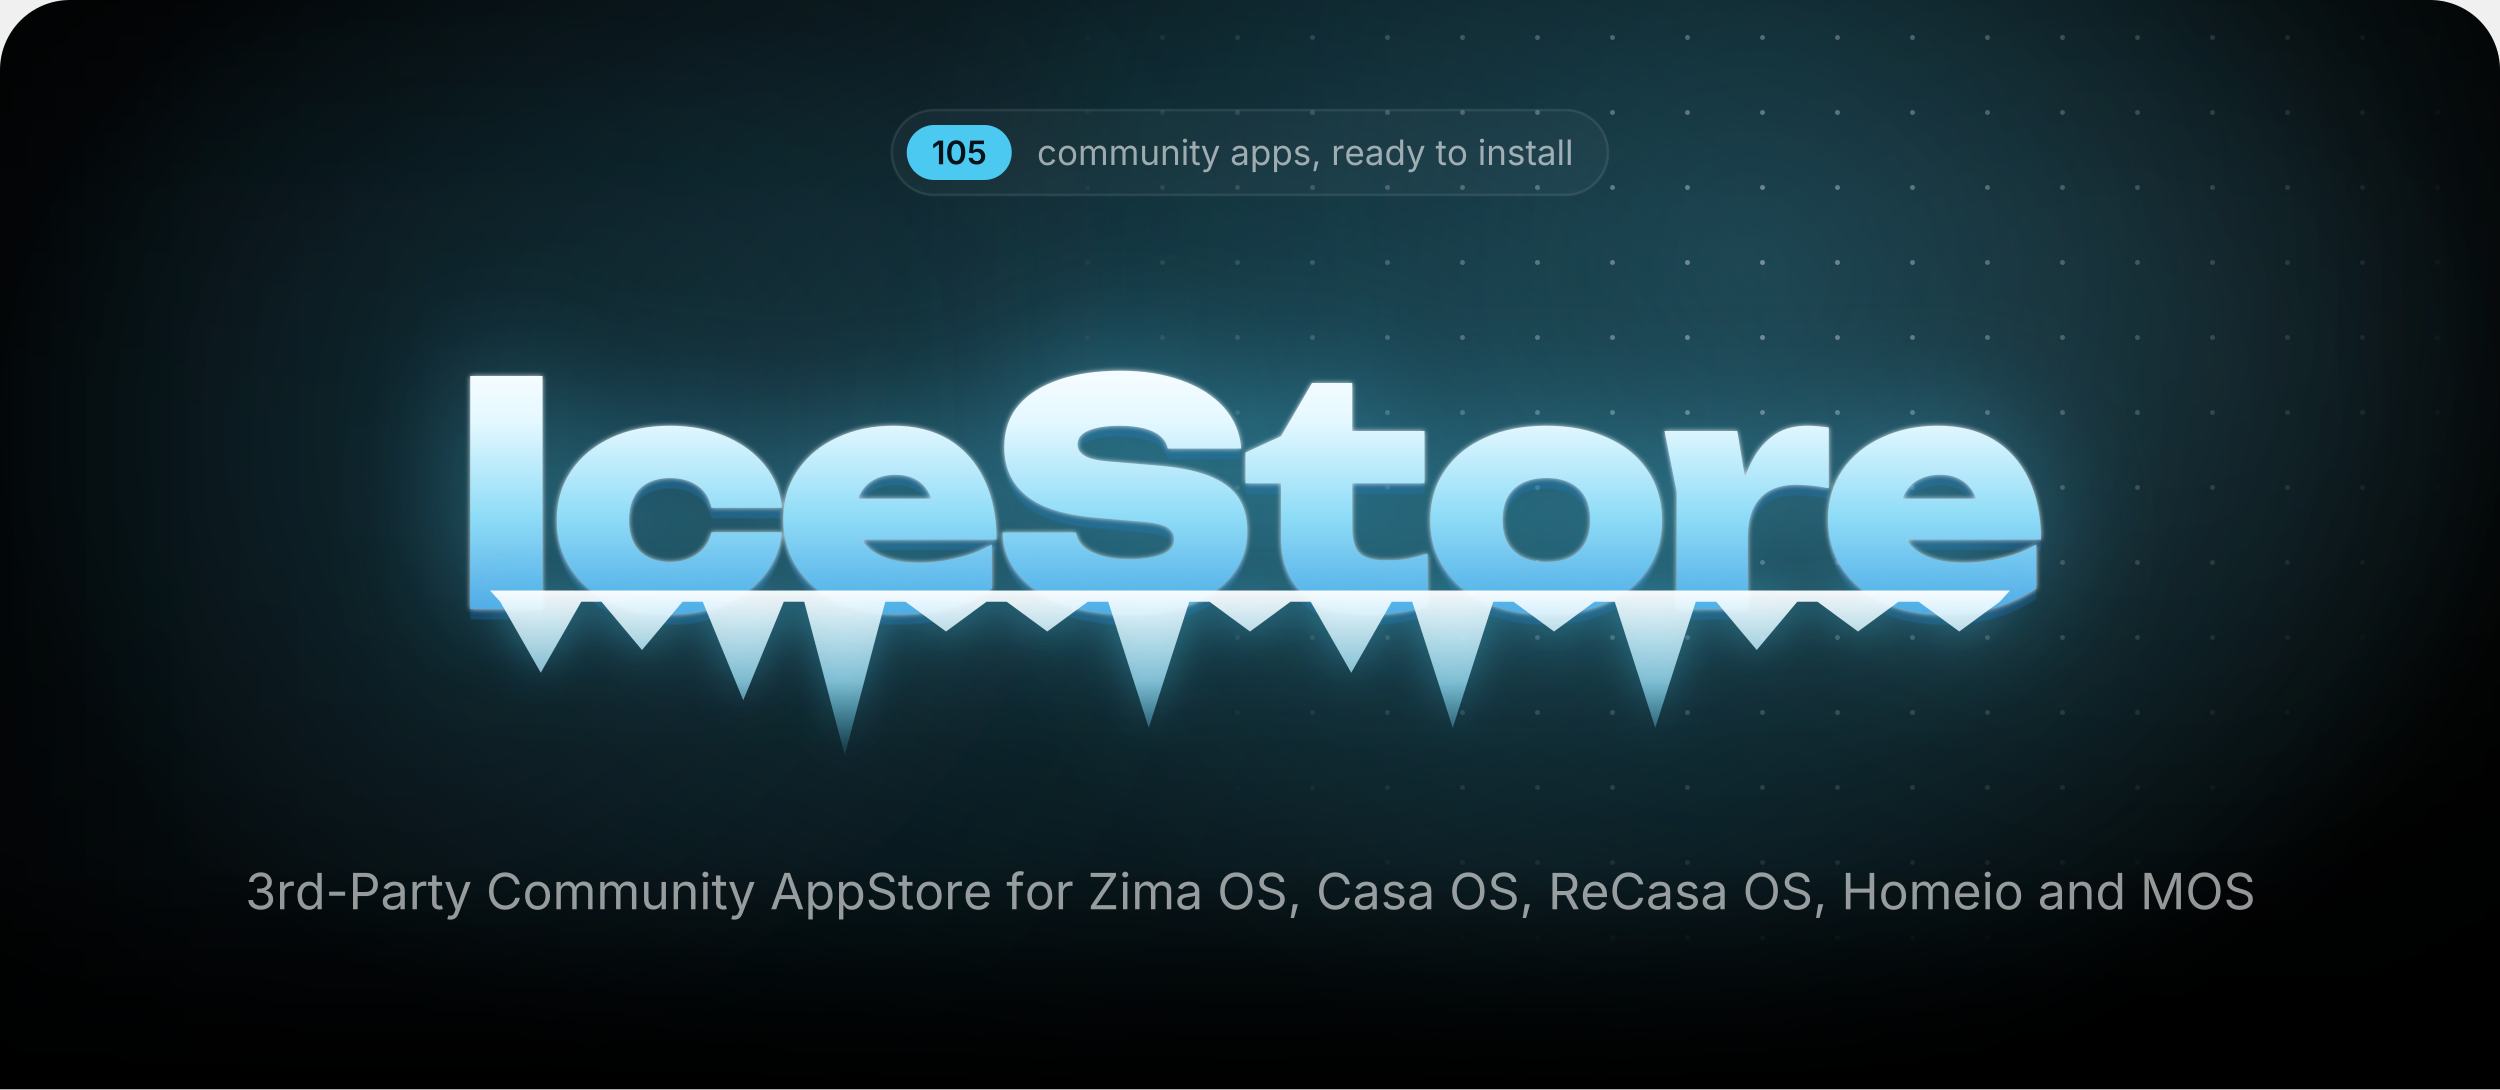
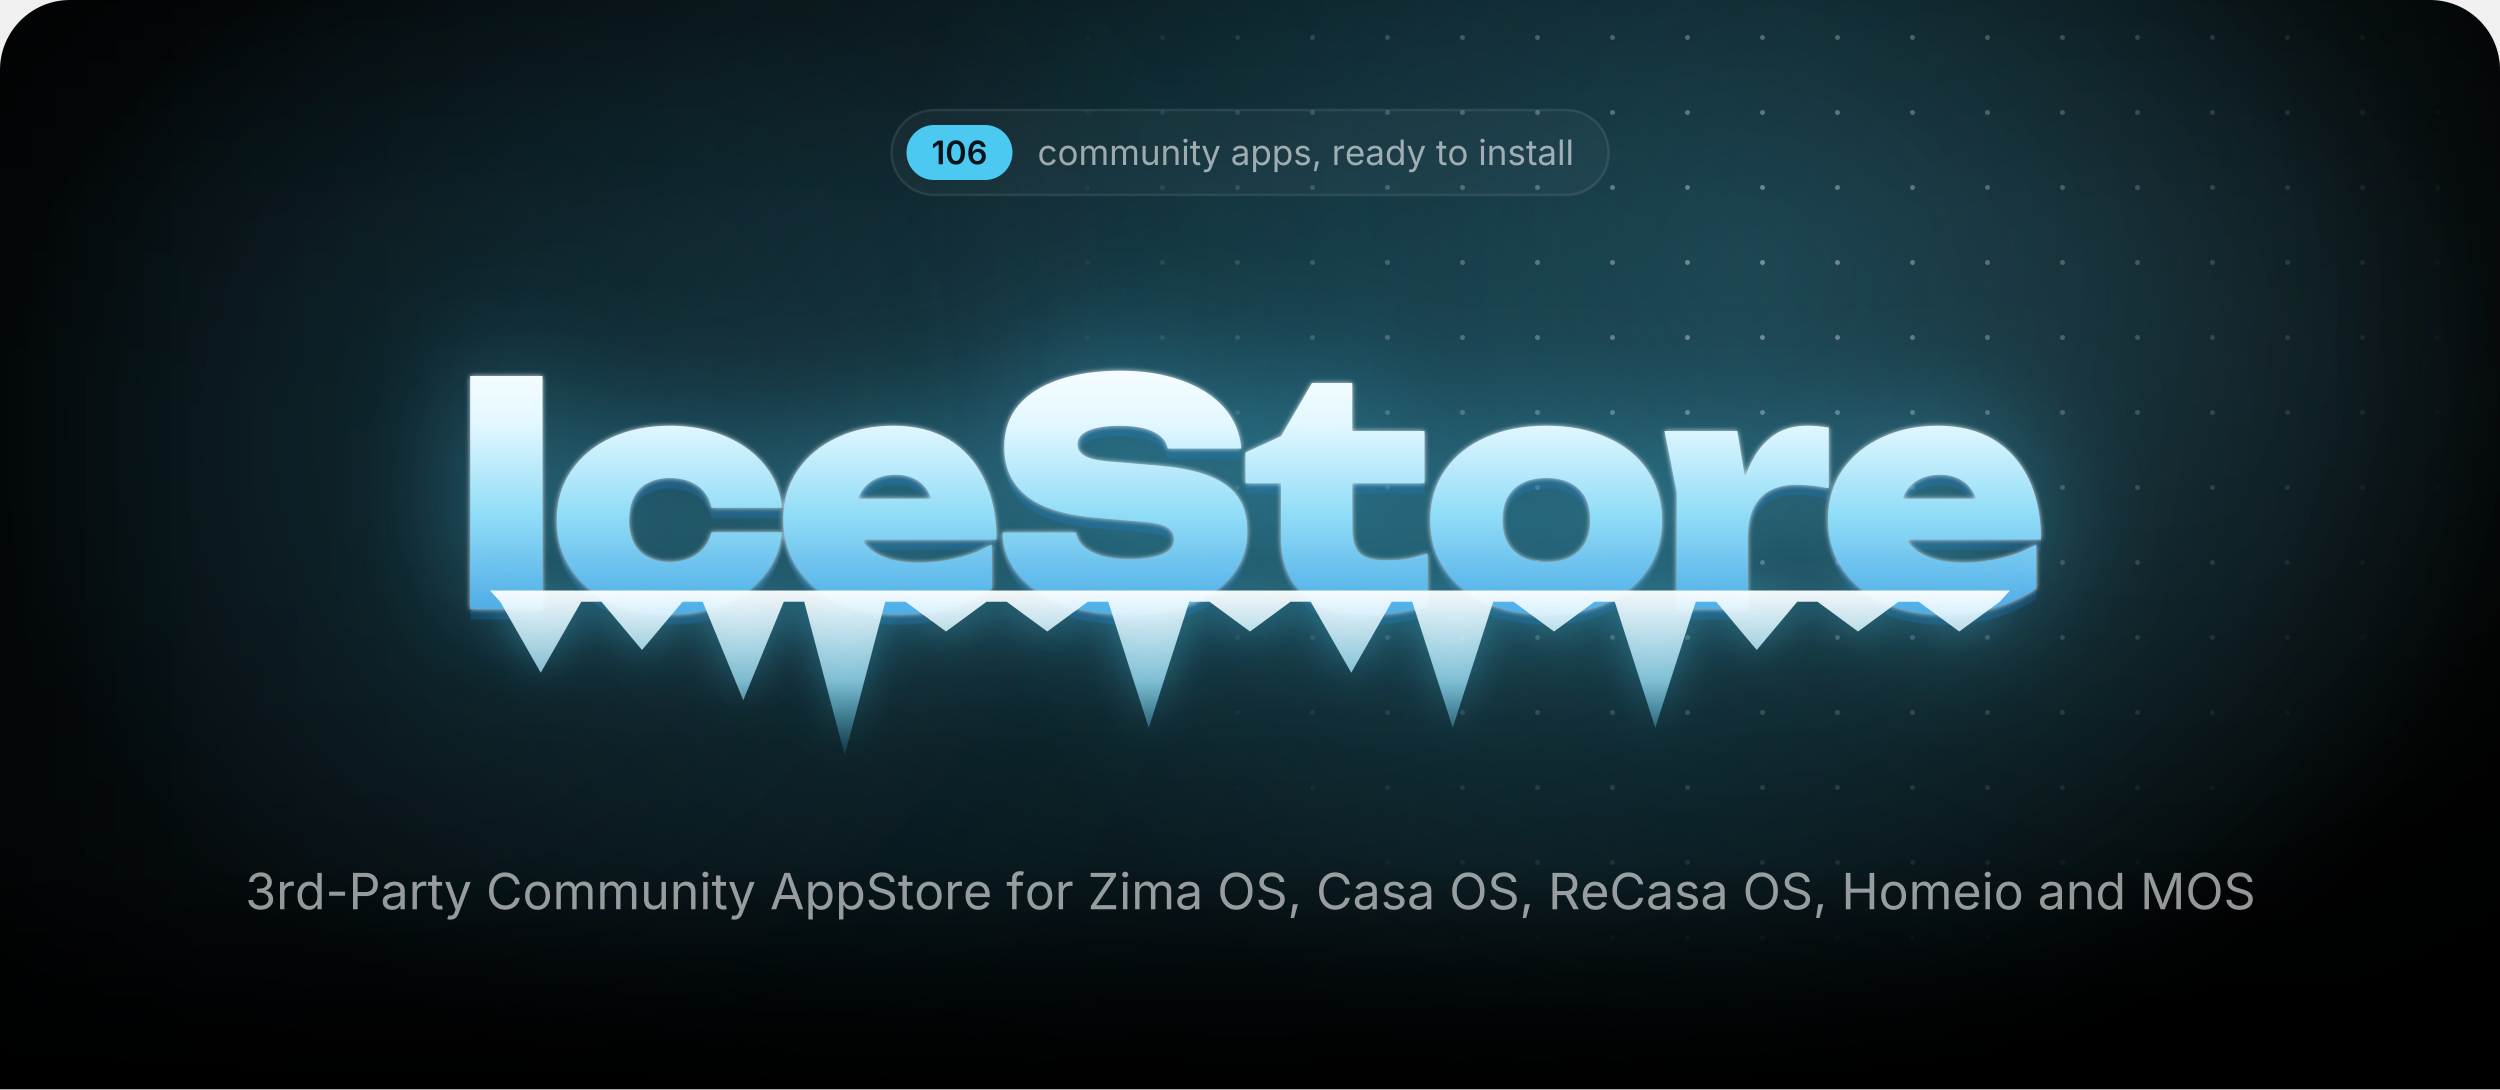
<svg xmlns="http://www.w3.org/2000/svg" width="1000" height="435.7" viewBox="0 0 1000 435.7">
  <style>.blob{transform-box:fill-box;transform-origin:center;animation:drift 22s ease-in-out infinite alternate}.blob+.blob{animation-duration:28s;animation-direction:alternate-reverse}@keyframes drift{to{transform:translate(180px,60px) scale(1.2)}}.spot{animation:spot 18s ease-in-out infinite alternate}@keyframes spot{to{transform:translate(-420px,40px)}}.gl{animation:gl 6s ease-in-out infinite}@keyframes gl{0%,35%{transform:translateX(0)}70%,100%{transform:translateX(1741px)}}.sp{transform-box:fill-box;transform-origin:center;opacity:0;animation:tw 3.2s ease-in-out infinite}@keyframes tw{0%,100%{opacity:0;transform:scale(.3) rotate(0)}50%{opacity:1;transform:scale(1) rotate(45deg)}}@media(prefers-reduced-motion:reduce){*{animation:none!important}}</style>
  <defs>
    <path id="semi.1342" d="M717 1490V0H452V1252H442L94 1002V1256L421 1490Z" />
    <path id="semi.1341" d="M675 -20Q495 -20 367 70Q239 161 171 332Q103 502 103 744Q103 986 172 1157Q240 1328 368 1419Q495 1510 675 1510Q856 1510 984 1419Q1112 1328 1180 1157Q1248 986 1248 744Q1248 502 1180 332Q1113 161 985 70Q857 -20 675 -20ZM676 204Q773 204 840 268Q908 331 944 452Q979 572 979 744Q979 917 944 1038Q908 1159 840 1223Q773 1287 676 1287Q578 1287 510 1223Q443 1159 408 1038Q372 917 372 744Q372 572 407 452Q442 331 510 268Q578 204 676 204Z" />
-     <path id="semi.1347" d="M618 -20Q472 -20 358 34Q243 89 176 185Q109 281 105 404H365Q368 343 403 296Q438 250 494 224Q550 197 618 197Q698 197 760 234Q821 270 856 334Q892 399 892 483Q892 568 856 634Q819 700 756 738Q692 775 610 775Q542 775 478 750Q413 724 375 683L133 722L211 1490H1073V1266H432L390 870H398Q440 919 516 950Q591 982 681 982Q782 982 868 946Q954 909 1018 842Q1081 776 1116 686Q1151 596 1151 489Q1151 341 1083 226Q1015 112 895 46Q775 -20 618 -20Z" />
+     <path id="semi.1349" d="M671 -20Q565 -20 464 16Q362 53 280 136Q199 220 151 358Q103 497 103 702Q103 894 144 1044Q184 1193 260 1297Q337 1401 445 1456Q553 1510 687 1510Q826 1510 934 1455Q1043 1400 1110 1305Q1177 1210 1193 1089H931Q910 1175 847 1227Q784 1279 687 1279Q583 1279 510 1218Q438 1157 400 1044Q363 930 363 772H374Q410 837 466 883Q523 929 594 954Q666 978 745 978Q876 978 980 916Q1085 853 1146 744Q1207 634 1207 492Q1207 346 1140 230Q1073 114 952 47Q832 -20 671 -20ZM670 197Q749 197 812 236Q875 274 912 340Q948 406 948 487Q948 567 912 632Q877 697 815 735Q753 773 673 773Q614 773 563 750Q512 728 474 688Q435 648 414 596Q393 544 393 486Q393 408 429 342Q465 276 528 236Q591 197 670 197Z" />
    <path id="regular.586" d="M613 -24Q461 -24 346 48Q232 120 168 250Q104 380 104 552Q104 727 168 858Q232 988 346 1060Q461 1132 613 1132Q694 1132 766 1111Q838 1090 898 1050Q957 1011 1000 954Q1043 896 1066 823L893 774Q881 817 856 853Q831 889 796 916Q760 942 714 956Q668 971 613 971Q501 971 429 912Q357 854 322 759Q287 664 287 552Q287 442 322 348Q357 253 429 195Q501 137 613 137Q669 137 716 152Q763 167 800 194Q836 222 861 260Q886 298 898 343L1070 294Q1048 219 1004 160Q961 102 901 60Q841 19 768 -2Q695 -24 613 -24Z" />
    <path id="regular.790" d="M613 -24Q461 -24 346 48Q232 120 168 250Q104 380 104 552Q104 727 168 858Q232 988 346 1060Q461 1132 613 1132Q766 1132 881 1060Q996 988 1060 858Q1124 727 1124 552Q1124 380 1060 250Q996 120 881 48Q766 -24 613 -24ZM613 137Q726 137 799 195Q872 253 907 348Q942 442 942 552Q942 663 907 758Q872 854 799 912Q726 971 613 971Q501 971 429 912Q357 854 322 759Q287 664 287 552Q287 442 322 348Q357 253 429 195Q501 137 613 137Z" />
    <path id="regular.766" d="M158 0V1118H333L334 868H320Q343 959 392 1018Q442 1078 508 1108Q575 1138 647 1138Q769 1138 844 1063Q920 988 942 866H918Q938 950 991 1011Q1044 1072 1120 1105Q1195 1138 1284 1138Q1381 1138 1461 1096Q1541 1054 1588 969Q1636 884 1636 754V0H1456V749Q1456 870 1388 922Q1320 974 1230 974Q1155 974 1100 942Q1046 911 1016 856Q987 801 987 730V0H807V767Q807 860 745 917Q683 974 588 974Q523 974 466 944Q408 913 373 853Q338 793 338 704V0Z" />
    <path id="regular.915" d="M537 -14Q424 -14 338 32Q253 79 206 173Q158 267 158 408V1118H338V423Q338 294 406 221Q474 148 591 148Q671 148 734 183Q798 218 835 286Q872 353 872 448V1118H1053V0H879V271H903Q851 114 756 50Q660 -14 537 -14Z" />
    <path id="regular.773" d="M338 670V0H158V1118H331L332 847H307Q358 1002 452 1067Q547 1132 674 1132Q787 1132 872 1086Q957 1039 1004 946Q1052 852 1052 710V0H872V695Q872 824 804 897Q737 970 620 970Q540 970 476 935Q412 900 375 833Q338 766 338 670Z" />
    <path id="regular.689" d="M158 0V1118H338V0ZM249 1301Q198 1301 161 1336Q124 1371 124 1420Q124 1470 161 1504Q198 1539 249 1539Q301 1539 338 1504Q375 1470 375 1420Q375 1371 338 1336Q301 1301 249 1301Z" />
    <path id="regular.889" d="M598 1118V964H20V1118ZM188 1384H368V290Q368 215 398 180Q429 146 500 146Q517 146 544 150Q570 154 592 158L629 6Q601 -4 566 -9Q530 -14 495 -14Q350 -14 269 62Q188 139 188 276Z" />
    <path id="regular.998" d="M140 -405 186 -249 205 -254Q260 -268 305 -262Q350 -255 386 -217Q422 -179 449 -99L481 -6L54 1118H251L489 455Q527 351 553 249Q579 147 608 51H542Q571 147 598 250Q624 352 661 455L901 1118H1097L606 -167Q572 -256 524 -314Q477 -371 414 -398Q351 -426 272 -426Q224 -426 189 -419Q154 -412 140 -405Z" />
    <path id="regular.507" d="M471 -26Q365 -26 278 14Q192 54 141 131Q90 208 90 318Q90 414 128 474Q166 534 230 568Q293 603 370 620Q447 637 525 647Q625 660 688 667Q751 674 782 691Q812 708 812 749V755Q812 825 786 874Q760 922 708 948Q656 974 578 974Q498 974 441 949Q384 924 348 886Q313 849 295 810L122 867Q165 969 238 1026Q311 1084 399 1108Q487 1132 573 1132Q629 1132 700 1118Q772 1105 838 1065Q905 1025 948 946Q992 868 992 737V0H815V152H803Q784 113 742 72Q700 30 633 2Q566 -26 471 -26ZM502 133Q602 133 671 172Q740 211 776 274Q812 336 812 404V559Q801 546 764 536Q727 525 680 517Q632 509 588 504Q543 498 517 495Q452 487 396 468Q339 448 305 410Q271 373 271 309Q271 251 301 212Q331 173 383 153Q435 133 502 133Z" />
    <path id="regular.843" d="M158 -418V1118H332V939H352Q371 969 405 1014Q439 1060 503 1096Q567 1132 676 1132Q816 1132 922 1062Q1029 992 1090 862Q1150 733 1150 556Q1150 378 1090 248Q1030 118 924 47Q817 -24 677 -24Q571 -24 506 12Q441 49 406 96Q371 142 352 173H338V-418ZM650 137Q755 137 826 194Q896 250 932 346Q967 441 967 558Q967 674 932 768Q897 861 826 916Q756 971 650 971Q547 971 477 919Q407 867 372 774Q336 682 336 558Q336 434 372 339Q408 244 478 190Q549 137 650 137Z" />
    <path id="regular.871" d="M538 -24Q423 -24 334 10Q244 43 186 109Q128 175 108 271L279 312Q303 220 370 177Q436 134 536 134Q653 134 722 184Q792 234 792 303Q792 361 752 400Q711 438 628 457L442 501Q290 537 216 612Q142 688 142 806Q142 902 196 976Q250 1049 344 1090Q437 1132 556 1132Q671 1132 752 1098Q832 1063 882 1002Q933 942 958 863L795 821Q772 881 718 930Q665 979 557 979Q457 979 390 933Q324 887 324 817Q324 755 369 718Q414 680 512 657L681 617Q833 581 906 506Q979 430 979 315Q979 217 924 140Q868 64 768 20Q669 -24 538 -24Z" />
    <path id="regular.1501" d="M128 -359 216 208H422L266 -359Z" />
    <path id="regular.852" d="M158 0V1118H332V946H344Q375 1031 454 1082Q534 1134 634 1134Q654 1134 682 1133Q709 1132 725 1131V950Q717 952 685 956Q653 960 617 960Q537 960 474 926Q410 893 374 834Q338 776 338 700V0Z" />
    <path id="regular.614" d="M628 -24Q466 -24 348 48Q231 120 168 249Q104 378 104 550Q104 722 166 853Q228 984 342 1058Q455 1132 607 1132Q696 1132 782 1102Q869 1073 940 1008Q1010 942 1052 835Q1094 728 1094 573V498H226V650H997L913 594Q913 704 878 790Q844 875 776 924Q708 972 607 972Q506 972 434 922Q362 873 324 794Q286 714 286 623V522Q286 398 329 312Q372 225 450 180Q527 136 629 136Q695 136 749 155Q803 174 842 212Q881 251 902 308L1076 260Q1050 176 988 112Q926 48 834 12Q743 -24 628 -24Z" />
    <path id="regular.597" d="M577 -24Q438 -24 331 47Q224 118 164 248Q104 378 104 556Q104 733 164 862Q225 992 332 1062Q439 1132 578 1132Q687 1132 751 1096Q815 1060 850 1014Q884 969 902 939H916V1490H1096V0H922V173H902Q884 142 848 96Q813 49 748 12Q684 -24 577 -24ZM604 137Q706 137 776 190Q846 244 882 339Q918 434 918 558Q918 682 882 774Q847 867 777 919Q707 971 604 971Q498 971 428 916Q357 861 322 768Q287 674 287 558Q287 441 322 346Q358 250 429 194Q500 137 604 137Z" />
    <path id="regular.736" d="M338 1490V0H158V1490Z" />
    <path id="regular.1345" d="M635 -20Q489 -20 376 30Q263 80 196 169Q130 258 125 376H317Q323 305 366 254Q408 202 478 174Q547 147 632 147Q726 147 798 180Q871 212 913 271Q955 330 955 407Q955 488 914 550Q874 611 797 646Q720 681 609 681H488V846H609Q696 846 762 878Q829 909 866 966Q903 1023 903 1100Q903 1174 870 1229Q838 1284 778 1314Q718 1345 637 1345Q561 1345 494 1318Q428 1290 386 1239Q343 1188 340 1115H157Q161 1232 227 1321Q293 1410 402 1460Q510 1510 641 1510Q780 1510 880 1454Q981 1398 1035 1307Q1089 1216 1089 1110Q1089 984 1022 896Q956 808 842 774V762Q937 747 1004 698Q1072 649 1108 574Q1143 499 1143 405Q1143 283 1077 187Q1011 91 896 36Q781 -20 635 -20Z" />
    <path id="regular.1459" d="M798 719V553H144V719Z" />
    <path id="regular.375" d="M180 0V1490H690Q864 1490 976 1426Q1089 1363 1144 1256Q1198 1149 1198 1016Q1198 883 1144 775Q1089 667 977 603Q865 539 691 539H330V706H682Q800 706 872 746Q944 787 976 858Q1009 928 1009 1016Q1009 1104 976 1174Q944 1243 872 1283Q799 1323 680 1323H370V0Z" />
    <path id="regular.73" d="M783 -20Q592 -20 442 72Q293 165 208 336Q122 508 122 744Q122 981 208 1152Q293 1324 442 1417Q592 1510 783 1510Q896 1510 996 1477Q1097 1444 1177 1380Q1257 1317 1310 1226Q1364 1136 1384 1021H1194Q1178 1098 1140 1156Q1101 1214 1046 1254Q990 1294 923 1314Q856 1334 783 1334Q649 1334 541 1266Q433 1198 370 1066Q307 935 307 744Q307 554 370 422Q434 291 542 224Q650 156 783 156Q856 156 923 176Q990 197 1046 236Q1101 276 1140 334Q1178 393 1194 469H1384Q1365 355 1312 265Q1258 175 1178 111Q1098 47 998 14Q897 -20 783 -20Z" />
    <path id="regular.2" d="M52 0 593 1490H813L1361 0H1161L845 884Q816 966 778 1088Q739 1211 684 1401H720Q666 1209 626 1084Q587 960 561 884L254 0ZM324 416V582H1089V416Z" />
    <path id="regular.397" d="M657 -26Q496 -26 378 26Q259 78 192 172Q125 265 116 390H311Q319 306 368 252Q417 197 494 170Q570 144 657 144Q758 144 838 177Q919 210 966 270Q1013 330 1013 409Q1013 481 972 526Q932 571 865 600Q798 629 718 651L538 702Q358 753 258 848Q158 943 158 1091Q158 1217 226 1312Q294 1406 410 1458Q526 1510 670 1510Q817 1510 930 1458Q1043 1406 1108 1316Q1174 1227 1178 1114H992Q979 1223 888 1282Q797 1342 664 1342Q568 1342 496 1310Q423 1279 383 1224Q343 1170 343 1100Q343 1022 392 974Q440 927 506 900Q573 874 627 859L776 818Q836 802 908 774Q981 746 1047 700Q1113 653 1156 582Q1198 510 1198 406Q1198 284 1134 186Q1071 88 950 31Q829 -26 657 -26Z" />
    <path id="regular.647" d="M678 1118V964H20V1118ZM240 0V1267Q240 1364 286 1429Q331 1494 404 1527Q477 1560 558 1560Q622 1560 664 1550Q706 1539 726 1530L676 1376Q662 1381 640 1387Q617 1393 579 1393Q496 1393 458 1350Q420 1308 420 1227V0Z" />
    <path id="regular.496" d="M130 0V134L796 1125Q841 1192 892 1260Q943 1327 994 1393L1015 1331Q923 1325 830 1324Q737 1322 645 1322H122V1490H1158V1354L502 379Q454 308 400 237Q347 166 294 97L273 159Q365 165 456 166Q548 168 640 168H1166V0Z" />
    <path id="regular.321" d="M784 -20Q593 -20 444 72Q294 165 208 336Q122 508 122 744Q122 981 208 1152Q294 1324 444 1417Q593 1510 784 1510Q975 1510 1124 1417Q1273 1324 1358 1152Q1444 981 1444 744Q1444 508 1358 336Q1273 165 1124 72Q975 -20 784 -20ZM784 156Q917 156 1024 224Q1132 291 1196 422Q1259 554 1259 744Q1259 936 1196 1068Q1132 1199 1024 1266Q917 1334 784 1334Q650 1334 542 1266Q434 1198 370 1066Q307 935 307 744Q307 554 370 423Q434 292 542 224Q650 156 784 156Z" />
    <path id="regular.384" d="M180 0V1490H690Q864 1490 976 1430Q1089 1371 1144 1267Q1198 1163 1198 1030Q1198 897 1144 795Q1089 693 977 636Q865 578 691 578H286V747H682Q800 747 872 782Q943 816 976 880Q1009 943 1009 1030Q1009 1119 976 1184Q943 1250 871 1286Q799 1323 680 1323H370V0ZM1036 0 676 671H890L1256 0Z" />
    <path id="regular.161" d="M180 0V1490H370V846H1152V1490H1342V0H1152V678H370V0Z" />
    <path id="regular.292" d="M180 0V1490H450L817 550Q830 517 846 468Q863 418 882 360Q900 302 917 244Q934 187 947 138H905Q919 184 936 240Q953 297 972 356Q990 414 1007 465Q1024 516 1037 550L1399 1490H1670V0H1483V851Q1483 897 1484 956Q1484 1015 1486 1080Q1487 1145 1488 1212Q1490 1279 1491 1342H1507Q1486 1273 1462 1202Q1439 1130 1416 1064Q1394 997 1374 942Q1354 887 1340 851L1007 0H842L504 851Q490 886 471 940Q452 993 430 1058Q407 1124 383 1196Q359 1269 334 1342H352Q354 1286 356 1221Q357 1156 358 1090Q359 1023 360 962Q361 900 361 851V0Z" />
    <radialGradient id="glow">
      <stop stop-color="#4cc9f0" stop-opacity=".28" />
      <stop offset="1" stop-color="#4cc9f0" stop-opacity="0" />
    </radialGradient>
    <radialGradient id="cur">
      <stop stop-color="#4cc9f0" stop-opacity=".2" />
      <stop offset=".65" stop-color="#4cc9f0" stop-opacity="0" />
    </radialGradient>
    <radialGradient id="spot">
      <stop stop-color="#fff" />
      <stop offset="1" stop-color="#000" />
    </radialGradient>
    <pattern id="dots" width="30" height="30" patternUnits="userSpaceOnUse">
      <circle cx="15" cy="15" r="1" fill="#fff" fill-opacity=".4" />
    </pattern>
    <mask id="dm">
      <circle class="spot" cx="700" cy="110" r="300" fill="url(#spot)" />
    </mask>
    <linearGradient id="fade" x2="0" y2="1">
      <stop offset="0.793" stop-color="#fff" />
      <stop offset="1" stop-color="#000" />
    </linearGradient>
    <mask id="bf">
      <rect width="1000" height="435.7" fill="url(#fade)" />
    </mask>
    <filter id="blur" filterUnits="userSpaceOnUse" x="-500" y="-500" width="2000" height="1500">
      <feGaussianBlur stdDeviation="90" />
    </filter>
    <linearGradient id="ice" gradientUnits="userSpaceOnUse" x1="0" y1="138" x2="0" y2="256">
      <stop stop-color="#fff" />
      <stop offset=".26" stop-color="#e4f8ff" />
      <stop offset=".58" stop-color="#8fdcf7" />
      <stop offset="1" stop-color="#3d9be0" />
    </linearGradient>
    <linearGradient id="ig" x2="0" y2="1">
      <stop stop-color="#fff" stop-opacity=".95" />
      <stop offset=".55" stop-color="#9fe3fa" stop-opacity=".75" />
      <stop offset="1" stop-color="#4cc9f0" stop-opacity=".1" />
    </linearGradient>
    <linearGradient id="gl">
      <stop stop-color="#fff" stop-opacity="0" />
      <stop offset=".5" stop-color="#fff" stop-opacity=".95" />
      <stop offset="1" stop-color="#fff" stop-opacity="0" />
    </linearGradient>
    <clipPath id="wc">
      <path d="M188.1 150.4H217V243.6H188.1ZM312.8 212.9Q311.8 222.7 305.7 230.1Q299.7 237.5 289.9 241.6Q280.1 245.7 268 245.7Q254.7 245.7 244.4 241Q234.2 236.3 228.5 227.7Q222.7 219.1 222.7 208.1Q222.7 196.8 228.5 188.3Q234.2 179.9 244.4 175.1Q254.7 170.3 268 170.3Q280.1 170.3 289.9 174.4Q299.7 178.5 305.7 185.8Q311.8 193.2 312.8 203.1H284.6Q283.4 197.3 278.9 194.2Q274.4 191.2 268 191.2Q263 191.2 259.3 193.1Q255.5 195 253.6 198.8Q251.6 202.6 251.6 208.1Q251.6 213.5 253.6 217.3Q255.5 221 259.3 222.9Q263 224.8 268 224.8Q274.4 224.8 278.9 221.6Q283.4 218.3 284.6 212.9ZM359 245.7Q345.9 245.7 335.6 241Q325.2 236.3 319.3 227.7Q313.3 219.1 313.3 207.7Q313.3 196.5 319.1 188.1Q324.9 179.6 334.9 175Q344.9 170.3 357.3 170.3Q370.3 170.3 379.5 175.8Q388.7 181.4 393.6 191.6Q398.6 201.9 398.6 215.8H336.6V199.5H382.2L373.8 205.1Q373.3 200.2 371.3 196.8Q369.4 193.4 366.1 191.7Q362.8 189.9 358.3 189.9Q353.2 189.9 349.6 191.9Q346 193.9 344.1 197.5Q342.1 201 342.1 205.5Q342.1 211.8 344.9 216.2Q347.7 220.5 353.4 222.8Q359.2 225.1 367.6 225.1Q375.3 225.1 382.9 223.2Q390.5 221.4 396.7 217.8V235.4Q389.1 240.4 379.7 243.1Q370.3 245.7 359 245.7ZM401 213H430.4Q430.9 216.3 433.5 218.7Q436.2 221.1 440.8 222.4Q445.4 223.7 451.6 223.7Q460.2 223.7 465 221.7Q469.7 219.8 469.7 215.7Q469.7 212.8 467 211Q464.3 209.2 456.2 208.6L439.8 207.2Q419.7 205.7 410.7 198.4Q401.7 191.2 401.7 178.9Q401.7 168.8 407.5 162Q413.3 155.3 423.8 151.8Q434.2 148.3 448.4 148.3Q462 148.3 472.7 152.2Q483.3 156 489.6 163Q495.8 170.1 496.5 179.4H467.1Q466.6 176.6 464.3 174.6Q462 172.5 457.8 171.4Q453.6 170.3 447.8 170.3Q440.1 170.3 435.5 172.2Q431 174 431 177.8Q431 180.5 433.7 182.2Q436.3 184 443.5 184.6L461.5 186.1Q475 187.1 483.2 190.2Q491.5 193.4 495.2 198.8Q498.9 204.2 498.9 212.4Q498.9 222.4 493 229.9Q487 237.4 476.3 241.6Q465.5 245.7 451.1 245.7Q436.3 245.7 425.1 241.6Q414 237.5 407.6 230.1Q401.3 222.7 401 213ZM498.2 193.3V181L512.4 174.5L524.8 153.2H540.9V172.4H569.8V193.3H540.9V211.1Q540.9 218.3 543.7 221.2Q546.5 224.2 554.7 224.2Q559.8 224.2 563.8 223.4Q567.8 222.6 571 221.4V242.4Q567 243.6 560.9 244.7Q554.9 245.7 548.1 245.7Q536 245.7 528.1 242Q520.2 238.3 516.3 231.3Q512.4 224.4 512.4 214.9V193.3ZM618.5 245.7Q604.7 245.7 594.2 241Q583.8 236.3 578 227.8Q572.1 219.3 572.1 208.1Q572.1 196.6 578 188.1Q583.8 179.6 594.2 175Q604.7 170.3 618.6 170.3Q632.4 170.3 642.8 175Q653.3 179.6 659 188.1Q664.8 196.6 664.8 208.1Q664.8 219.3 659 227.8Q653.3 236.3 642.8 241Q632.4 245.7 618.5 245.7ZM618.6 224.8Q624.2 224.8 628.1 222.9Q632 220.9 634.1 217.1Q636.1 213.3 636.1 208.1Q636.1 202.7 634.1 198.9Q632 195.2 628.1 193.2Q624.2 191.2 618.6 191.2Q613 191.2 609 193.2Q605.1 195.2 603 198.9Q601 202.7 601 208Q601 213.3 603 217.1Q605.1 220.9 609 222.9Q613 224.8 618.6 224.8ZM665.8 172.4H694.9L699.1 197.6V243.6H670.7V196.8ZM731.5 171V195.3Q727.6 194.5 724.3 194.2Q721 193.9 718.2 193.9Q713.1 193.9 708.8 195.8Q704.4 197.8 701.8 202.4Q699.1 207.1 699.1 215.3L693.9 208.8Q695 201.1 696.9 194.2Q698.9 187.3 702.2 181.9Q705.6 176.5 710.6 173.4Q715.6 170.3 723 170.3Q725 170.3 727.1 170.5Q729.2 170.7 731.5 171ZM776.9 245.7Q763.7 245.7 753.4 241Q743.1 236.3 737.1 227.7Q731.2 219.1 731.2 207.7Q731.2 196.5 736.9 188.1Q742.7 179.6 752.7 175Q762.7 170.3 775.1 170.3Q788.2 170.3 797.4 175.8Q806.6 181.4 811.5 191.6Q816.4 201.9 816.4 215.8H754.4V199.5H800L791.7 205.1Q791.2 200.2 789.2 196.8Q787.2 193.4 783.9 191.7Q780.6 189.9 776.1 189.9Q771 189.9 767.4 191.9Q763.8 193.9 761.9 197.5Q760 201 760 205.5Q760 211.8 762.8 216.2Q765.6 220.5 771.3 222.8Q777 225.1 785.5 225.1Q793.2 225.1 800.7 223.2Q808.3 221.4 814.5 217.8V235.4Q807 240.4 797.6 243.1Q788.2 245.7 776.9 245.7Z" />
    </clipPath>
    <filter id="frost" x="-20%" y="-60%" width="140%" height="220%" color-interpolation-filters="sRGB">
      <feGaussianBlur in="SourceAlpha" stdDeviation="1" result="a" />
      <feFlood flood-color="#fff" flood-opacity=".85" />
      <feComposite in2="a" operator="in" result="s1" />
      <feGaussianBlur in="SourceAlpha" stdDeviation="25.2" result="b" />
      <feFlood flood-color="#4cc9f0" flood-opacity=".5" />
      <feComposite in2="b" operator="in" result="s2" />
      <feOffset in="SourceAlpha" dy="4.2" result="c" />
      <feFlood flood-color="#125696" flood-opacity=".4" />
      <feComposite in2="c" operator="in" result="s3" />
      <feMerge>
        <feMergeNode in="s3" />
        <feMergeNode in="s2" />
        <feMergeNode in="s1" />
        <feMergeNode in="SourceGraphic" />
      </feMerge>
    </filter>
    <filter id="drip" x="-10%" y="-60%" width="120%" height="220%">
      <feGaussianBlur in="SourceAlpha" stdDeviation="8.4" result="b" />
      <feFlood flood-color="#4cc9f0" flood-opacity=".45" />
      <feComposite in2="b" operator="in" />
      <feMerge>
        <feMergeNode />
        <feMergeNode in="SourceGraphic" />
      </feMerge>
    </filter>
    <clipPath id="pg">
      <path d="M0,28 A28,28 0 0 1 28,0 H972 A28,28 0 0 1 1000,28 V435.7 A0,0 0 0 1 1000,435.7 H0 A0,0 0 0 1 0,435.7 Z" />
    </clipPath>
  </defs>
  <g clip-path="url(#pg)">
    <rect x="0" y="0" width="1000" height="435.7" rx="0" fill="#000" />
    <g mask="url(#bf)">
      <ellipse cx="500" cy="170" rx="500" ry="310" fill="url(#glow)" />
      <circle class="blob" cx="140" cy="140" r="260" fill="#4cc9f0" fill-opacity=".1" filter="url(#blur)" />
      <circle class="blob" cx="900" cy="40" r="220" fill="#a5e8ff" fill-opacity=".08" filter="url(#blur)" />
      <circle class="spot" cx="700" cy="110" r="520" fill="url(#cur)" />
      <rect width="1000" height="435.7" fill="url(#dots)" mask="url(#dm)" />
    </g>
-     <rect x="356.7" y="44" width="286.5" height="34" rx="17" fill="rgba(255,255,255,.035)" stroke="rgba(255,255,255,.09)" />
-     <rect x="362.7" y="50" width="42" height="22" rx="11" fill="#4cc9f0" />
-     <g fill="#031219" transform="translate(372.7,65.7) scale(0.00635,-0.00635)">
+     <rect x="356.6" y="44" width="286.9" height="34" rx="17" fill="rgba(255,255,255,.035)" stroke="rgba(255,255,255,.09)" />
+     <rect x="362.6" y="50" width="42.4" height="22" rx="11" fill="#4cc9f0" />
+     <g fill="#031219" transform="translate(372.6,65.7) scale(0.00635,-0.00635)">
      <use href="#semi.1342" x="0" />
      <use href="#semi.1341" x="866" />
-       <use href="#semi.1347" x="2217" />
-     </g>
-     <g fill="rgba(255,255,255,.58)" transform="translate(414.8,66) scale(0.00684,-0.00684)">
+       <use href="#semi.1349" x="2217" />
+     </g>
+     <g fill="rgba(255,255,255,.58)" transform="translate(415,66) scale(0.00684,-0.00684)">
      <use href="#regular.586" x="0" />
      <use href="#regular.790" x="1170" />
      <use href="#regular.766" x="2398" />
      <use href="#regular.766" x="4192" />
      <use href="#regular.915" x="5986" />
      <use href="#regular.773" x="7197" />
      <use href="#regular.689" x="8407" />
      <use href="#regular.889" x="8903" />
      <use href="#regular.998" x="9573" />
      <use href="#regular.507" x="11300" />
      <use href="#regular.843" x="12450" />
      <use href="#regular.843" x="13704" />
      <use href="#regular.871" x="14958" />
      <use href="#regular.1501" x="16039" />
      <use href="#regular.852" x="17205" />
      <use href="#regular.614" x="17976" />
      <use href="#regular.507" x="19170" />
      <use href="#regular.597" x="20320" />
      <use href="#regular.998" x="21574" />
      <use href="#regular.889" x="23301" />
      <use href="#regular.790" x="23971" />
      <use href="#regular.689" x="25775" />
      <use href="#regular.773" x="26271" />
      <use href="#regular.871" x="27481" />
      <use href="#regular.889" x="28562" />
      <use href="#regular.507" x="29232" />
      <use href="#regular.736" x="30382" />
      <use href="#regular.736" x="30878" />
    </g>
    <g filter="url(#frost)">
      <path fill="url(#ice)" d="M188.1 150.4H217V243.6H188.1ZM312.8 212.9Q311.8 222.7 305.7 230.1Q299.7 237.5 289.9 241.6Q280.1 245.7 268 245.7Q254.7 245.7 244.4 241Q234.2 236.3 228.5 227.7Q222.7 219.1 222.7 208.1Q222.7 196.8 228.5 188.3Q234.2 179.9 244.4 175.1Q254.7 170.3 268 170.3Q280.1 170.3 289.9 174.4Q299.7 178.5 305.7 185.8Q311.8 193.2 312.8 203.1H284.6Q283.4 197.3 278.9 194.2Q274.4 191.2 268 191.2Q263 191.2 259.3 193.1Q255.5 195 253.6 198.8Q251.6 202.6 251.6 208.1Q251.6 213.5 253.6 217.3Q255.5 221 259.3 222.9Q263 224.8 268 224.8Q274.4 224.8 278.9 221.6Q283.4 218.3 284.6 212.9ZM359 245.7Q345.9 245.7 335.6 241Q325.2 236.3 319.3 227.7Q313.3 219.1 313.3 207.7Q313.3 196.5 319.1 188.1Q324.9 179.6 334.9 175Q344.9 170.3 357.3 170.3Q370.3 170.3 379.5 175.8Q388.7 181.4 393.6 191.6Q398.6 201.9 398.6 215.8H336.6V199.5H382.2L373.8 205.1Q373.3 200.2 371.3 196.8Q369.4 193.4 366.1 191.7Q362.8 189.9 358.3 189.9Q353.2 189.9 349.6 191.9Q346 193.9 344.1 197.5Q342.1 201 342.1 205.5Q342.1 211.8 344.9 216.2Q347.7 220.5 353.4 222.8Q359.2 225.1 367.6 225.1Q375.3 225.1 382.9 223.2Q390.5 221.4 396.7 217.8V235.4Q389.1 240.4 379.7 243.1Q370.3 245.7 359 245.7ZM401 213H430.4Q430.9 216.3 433.5 218.7Q436.2 221.1 440.8 222.4Q445.4 223.7 451.6 223.7Q460.2 223.7 465 221.7Q469.7 219.8 469.7 215.7Q469.7 212.8 467 211Q464.3 209.2 456.2 208.6L439.8 207.2Q419.7 205.7 410.7 198.4Q401.7 191.2 401.7 178.9Q401.7 168.8 407.5 162Q413.3 155.3 423.8 151.8Q434.2 148.3 448.4 148.3Q462 148.3 472.7 152.2Q483.3 156 489.6 163Q495.8 170.1 496.5 179.4H467.1Q466.6 176.6 464.3 174.6Q462 172.5 457.8 171.4Q453.6 170.3 447.8 170.3Q440.1 170.3 435.5 172.2Q431 174 431 177.8Q431 180.5 433.7 182.2Q436.3 184 443.5 184.6L461.5 186.1Q475 187.1 483.2 190.2Q491.5 193.4 495.2 198.8Q498.9 204.2 498.9 212.4Q498.9 222.4 493 229.9Q487 237.4 476.3 241.6Q465.5 245.7 451.1 245.7Q436.3 245.7 425.1 241.6Q414 237.5 407.6 230.1Q401.3 222.7 401 213ZM498.2 193.3V181L512.4 174.5L524.8 153.2H540.9V172.4H569.8V193.3H540.9V211.1Q540.9 218.3 543.7 221.2Q546.5 224.2 554.7 224.2Q559.8 224.2 563.8 223.4Q567.8 222.6 571 221.4V242.4Q567 243.6 560.9 244.7Q554.9 245.7 548.1 245.7Q536 245.7 528.1 242Q520.2 238.3 516.3 231.3Q512.4 224.4 512.4 214.9V193.3ZM618.5 245.7Q604.7 245.7 594.2 241Q583.8 236.3 578 227.8Q572.1 219.3 572.1 208.1Q572.1 196.6 578 188.1Q583.8 179.6 594.2 175Q604.7 170.3 618.6 170.3Q632.4 170.3 642.8 175Q653.3 179.6 659 188.1Q664.8 196.6 664.8 208.1Q664.8 219.3 659 227.8Q653.3 236.3 642.8 241Q632.4 245.7 618.5 245.7ZM618.6 224.8Q624.2 224.8 628.1 222.9Q632 220.9 634.1 217.1Q636.1 213.3 636.1 208.1Q636.1 202.7 634.1 198.9Q632 195.2 628.1 193.2Q624.2 191.2 618.6 191.2Q613 191.2 609 193.2Q605.1 195.2 603 198.9Q601 202.7 601 208Q601 213.3 603 217.1Q605.1 220.9 609 222.9Q613 224.8 618.6 224.8ZM665.8 172.4H694.9L699.1 197.6V243.6H670.7V196.8ZM731.5 171V195.3Q727.6 194.5 724.3 194.2Q721 193.9 718.2 193.9Q713.1 193.9 708.8 195.8Q704.4 197.8 701.8 202.4Q699.1 207.1 699.1 215.3L693.9 208.8Q695 201.1 696.9 194.2Q698.9 187.3 702.2 181.9Q705.6 176.5 710.6 173.4Q715.6 170.3 723 170.3Q725 170.3 727.1 170.5Q729.2 170.7 731.5 171ZM776.9 245.7Q763.7 245.7 753.4 241Q743.1 236.3 737.1 227.7Q731.2 219.1 731.2 207.7Q731.2 196.5 736.9 188.1Q742.7 179.6 752.7 175Q762.7 170.3 775.1 170.3Q788.2 170.3 797.4 175.8Q806.6 181.4 811.5 191.6Q816.4 201.9 816.4 215.8H754.4V199.5H800L791.7 205.1Q791.2 200.2 789.2 196.8Q787.2 193.4 783.9 191.7Q780.6 189.9 776.1 189.9Q771 189.9 767.4 191.9Q763.8 193.9 761.9 197.5Q760 201 760 205.5Q760 211.8 762.8 216.2Q765.6 220.5 771.3 222.8Q777 225.1 785.5 225.1Q793.2 225.1 800.7 223.2Q808.3 221.4 814.5 217.8V235.4Q807 240.4 797.6 243.1Q788.2 245.7 776.9 245.7Z" />
    </g>
    <g clip-path="url(#wc)">
      <g class="gl">
        <g transform="translate(52.8,0) skewX(-15)">
          <rect x="-518.9" y="118" width="399.4" height="158" rx="0" fill="url(#gl)" />
        </g>
      </g>
    </g>
    <polygon points="196,236.2 200.1,240.7 216.3,269.1 232.5,240.7 240.6,240.7 256.8,260 273,240.7 281.1,240.7 297.3,280.1 313.5,240.7 321.7,240.7 337.9,302.1 354.1,240.7 362.2,240.7 378.4,252.6 394.6,240.7 402.7,240.7 418.9,252.6 435.1,240.7 443.3,240.7 459.5,291.1 475.7,240.7 483.8,240.7 500,252.6 516.2,240.7 524.3,240.7 540.5,269.1 556.7,240.7 564.9,240.7 581.1,291.1 597.3,240.7 605.4,240.7 621.6,252.6 637.8,240.7 645.9,240.7 662.1,291.1 678.3,240.7 686.5,240.7 702.7,260 718.9,240.7 727,240.7 743.2,252.6 759.4,240.7 767.5,240.7 783.7,252.6 799.9,240.7 804,236.2" fill="url(#ig)" filter="url(#drip)" />
    <polygon class="sp" style="animation-delay:0s" fill="#fff" points="171.4,123.8 173.3,132.5 181.9,134.4 173.3,136.3 171.4,145 169.5,136.3 160.8,134.4 169.5,132.5" />
    <polygon class="sp" style="animation-delay:0.9s" fill="#fff" points="337.8,114.4 339.7,123.1 348.3,125 339.7,126.9 337.8,135.5 335.9,126.9 327.2,125 335.9,123.1" />
    <polygon class="sp" style="animation-delay:1.7s" fill="#fff" points="491.4,109.7 493.3,118.3 501.9,120.2 493.3,122.1 491.4,130.8 489.5,122.1 480.8,120.2 489.5,118.3" />
    <polygon class="sp" style="animation-delay:0.4s" fill="#fff" points="651.4,119.1 653.3,127.8 661.9,129.7 653.3,131.6 651.4,140.2 649.5,131.6 640.8,129.7 649.5,127.8" />
    <polygon class="sp" style="animation-delay:2.2s" fill="#fff" points="824.2,126.2 826.1,134.9 834.7,136.8 826.1,138.7 824.2,147.3 822.3,138.7 813.6,136.8 822.3,134.9" />
    <polygon class="sp" style="animation-delay:1.3s" fill="#fff" points="574.6,277.3 576.5,285.9 585.1,287.8 576.5,289.7 574.6,298.4 572.7,289.7 564,287.8 572.7,285.9" />
    <g fill="rgba(255,255,255,.58)" transform="translate(98.1,363.7) scale(0.00977,-0.00977)">
      <use href="#regular.1345" x="0" />
      <use href="#regular.852" x="1265" />
      <use href="#regular.597" x="2036" />
      <use href="#regular.1459" x="3290" />
      <use href="#regular.375" x="4232" />
      <use href="#regular.507" x="5540" />
      <use href="#regular.852" x="6690" />
      <use href="#regular.889" x="7461" />
      <use href="#regular.998" x="8131" />
      <use href="#regular.73" x="9858" />
      <use href="#regular.790" x="11354" />
      <use href="#regular.766" x="12582" />
      <use href="#regular.766" x="14376" />
      <use href="#regular.915" x="16170" />
      <use href="#regular.773" x="17381" />
      <use href="#regular.689" x="18591" />
      <use href="#regular.889" x="19087" />
      <use href="#regular.998" x="19757" />
      <use href="#regular.2" x="21484" />
      <use href="#regular.843" x="22897" />
      <use href="#regular.843" x="24151" />
      <use href="#regular.397" x="25405" />
      <use href="#regular.889" x="26719" />
      <use href="#regular.790" x="27389" />
      <use href="#regular.852" x="28617" />
      <use href="#regular.614" x="29388" />
      <use href="#regular.647" x="31158" />
      <use href="#regular.790" x="31916" />
      <use href="#regular.852" x="33144" />
      <use href="#regular.496" x="34491" />
      <use href="#regular.689" x="35779" />
      <use href="#regular.766" x="36275" />
      <use href="#regular.507" x="38069" />
      <use href="#regular.321" x="39795" />
      <use href="#regular.397" x="41361" />
      <use href="#regular.1501" x="42675" />
      <use href="#regular.73" x="43841" />
      <use href="#regular.507" x="45337" />
      <use href="#regular.871" x="46487" />
      <use href="#regular.507" x="47568" />
      <use href="#regular.321" x="49294" />
      <use href="#regular.397" x="50860" />
      <use href="#regular.1501" x="52174" />
      <use href="#regular.384" x="53340" />
      <use href="#regular.614" x="54658" />
      <use href="#regular.73" x="55852" />
      <use href="#regular.507" x="57348" />
      <use href="#regular.871" x="58498" />
      <use href="#regular.507" x="59579" />
      <use href="#regular.321" x="61305" />
      <use href="#regular.397" x="62871" />
      <use href="#regular.1501" x="64185" />
      <use href="#regular.161" x="65351" />
      <use href="#regular.790" x="66873" />
      <use href="#regular.766" x="68101" />
      <use href="#regular.614" x="69895" />
      <use href="#regular.689" x="71089" />
      <use href="#regular.790" x="71585" />
      <use href="#regular.507" x="73389" />
      <use href="#regular.773" x="74539" />
      <use href="#regular.597" x="75749" />
      <use href="#regular.292" x="77579" />
      <use href="#regular.321" x="79429" />
      <use href="#regular.397" x="80995" />
    </g>
  </g>
</svg>
